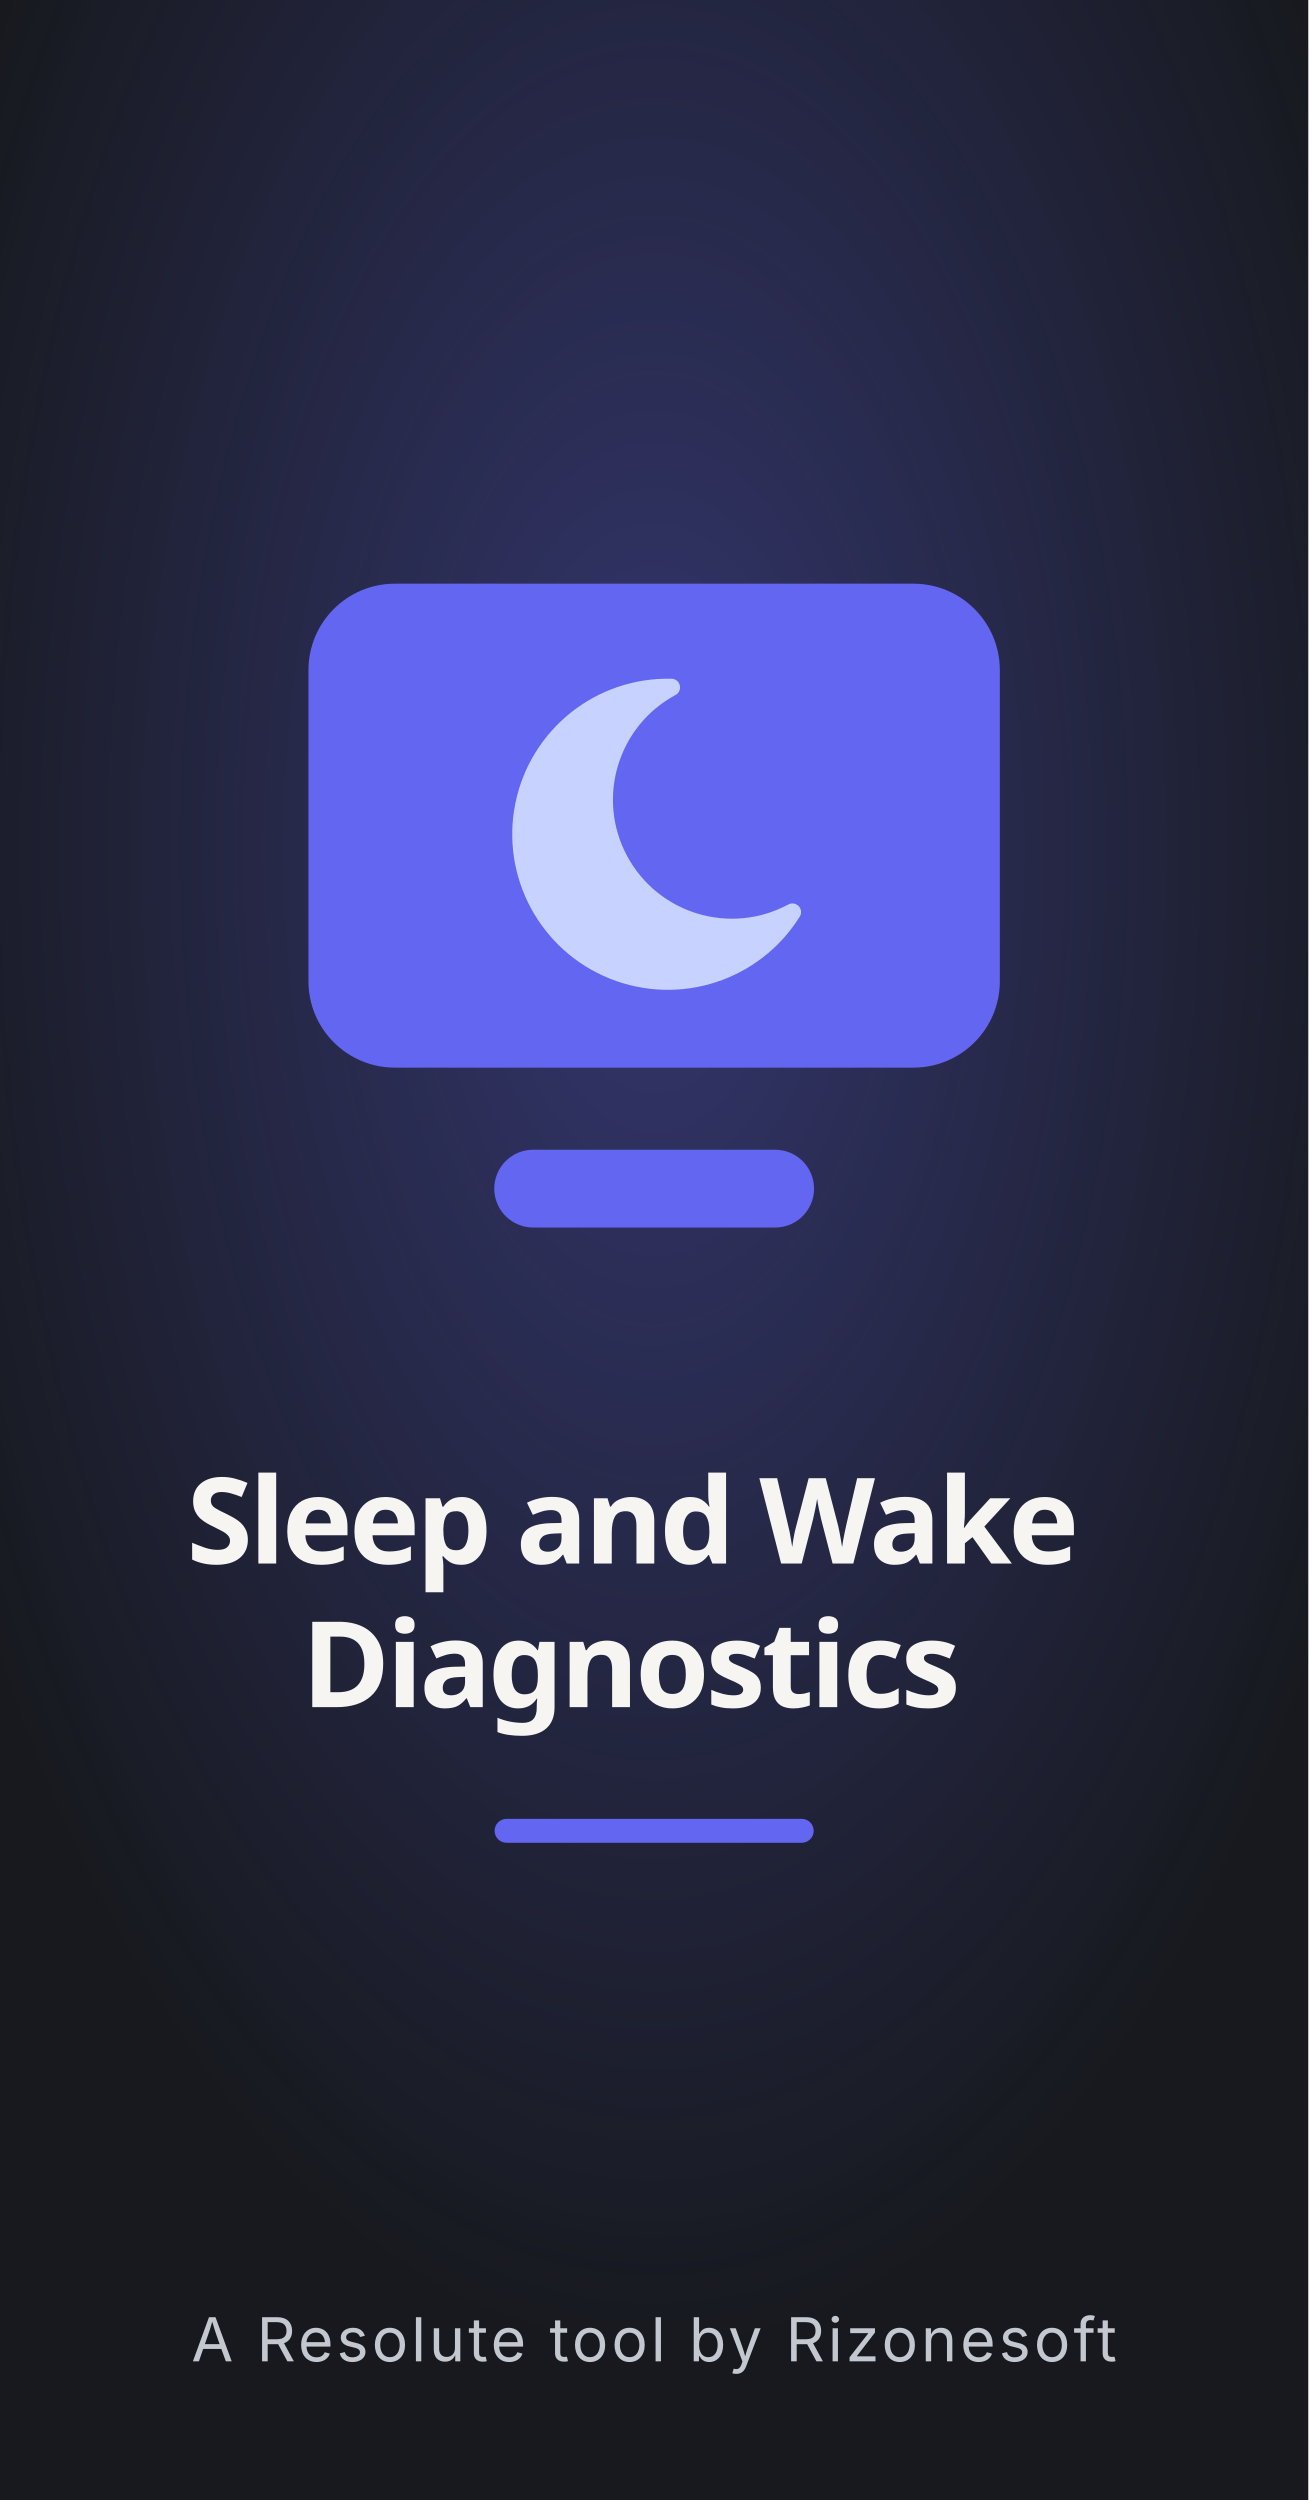
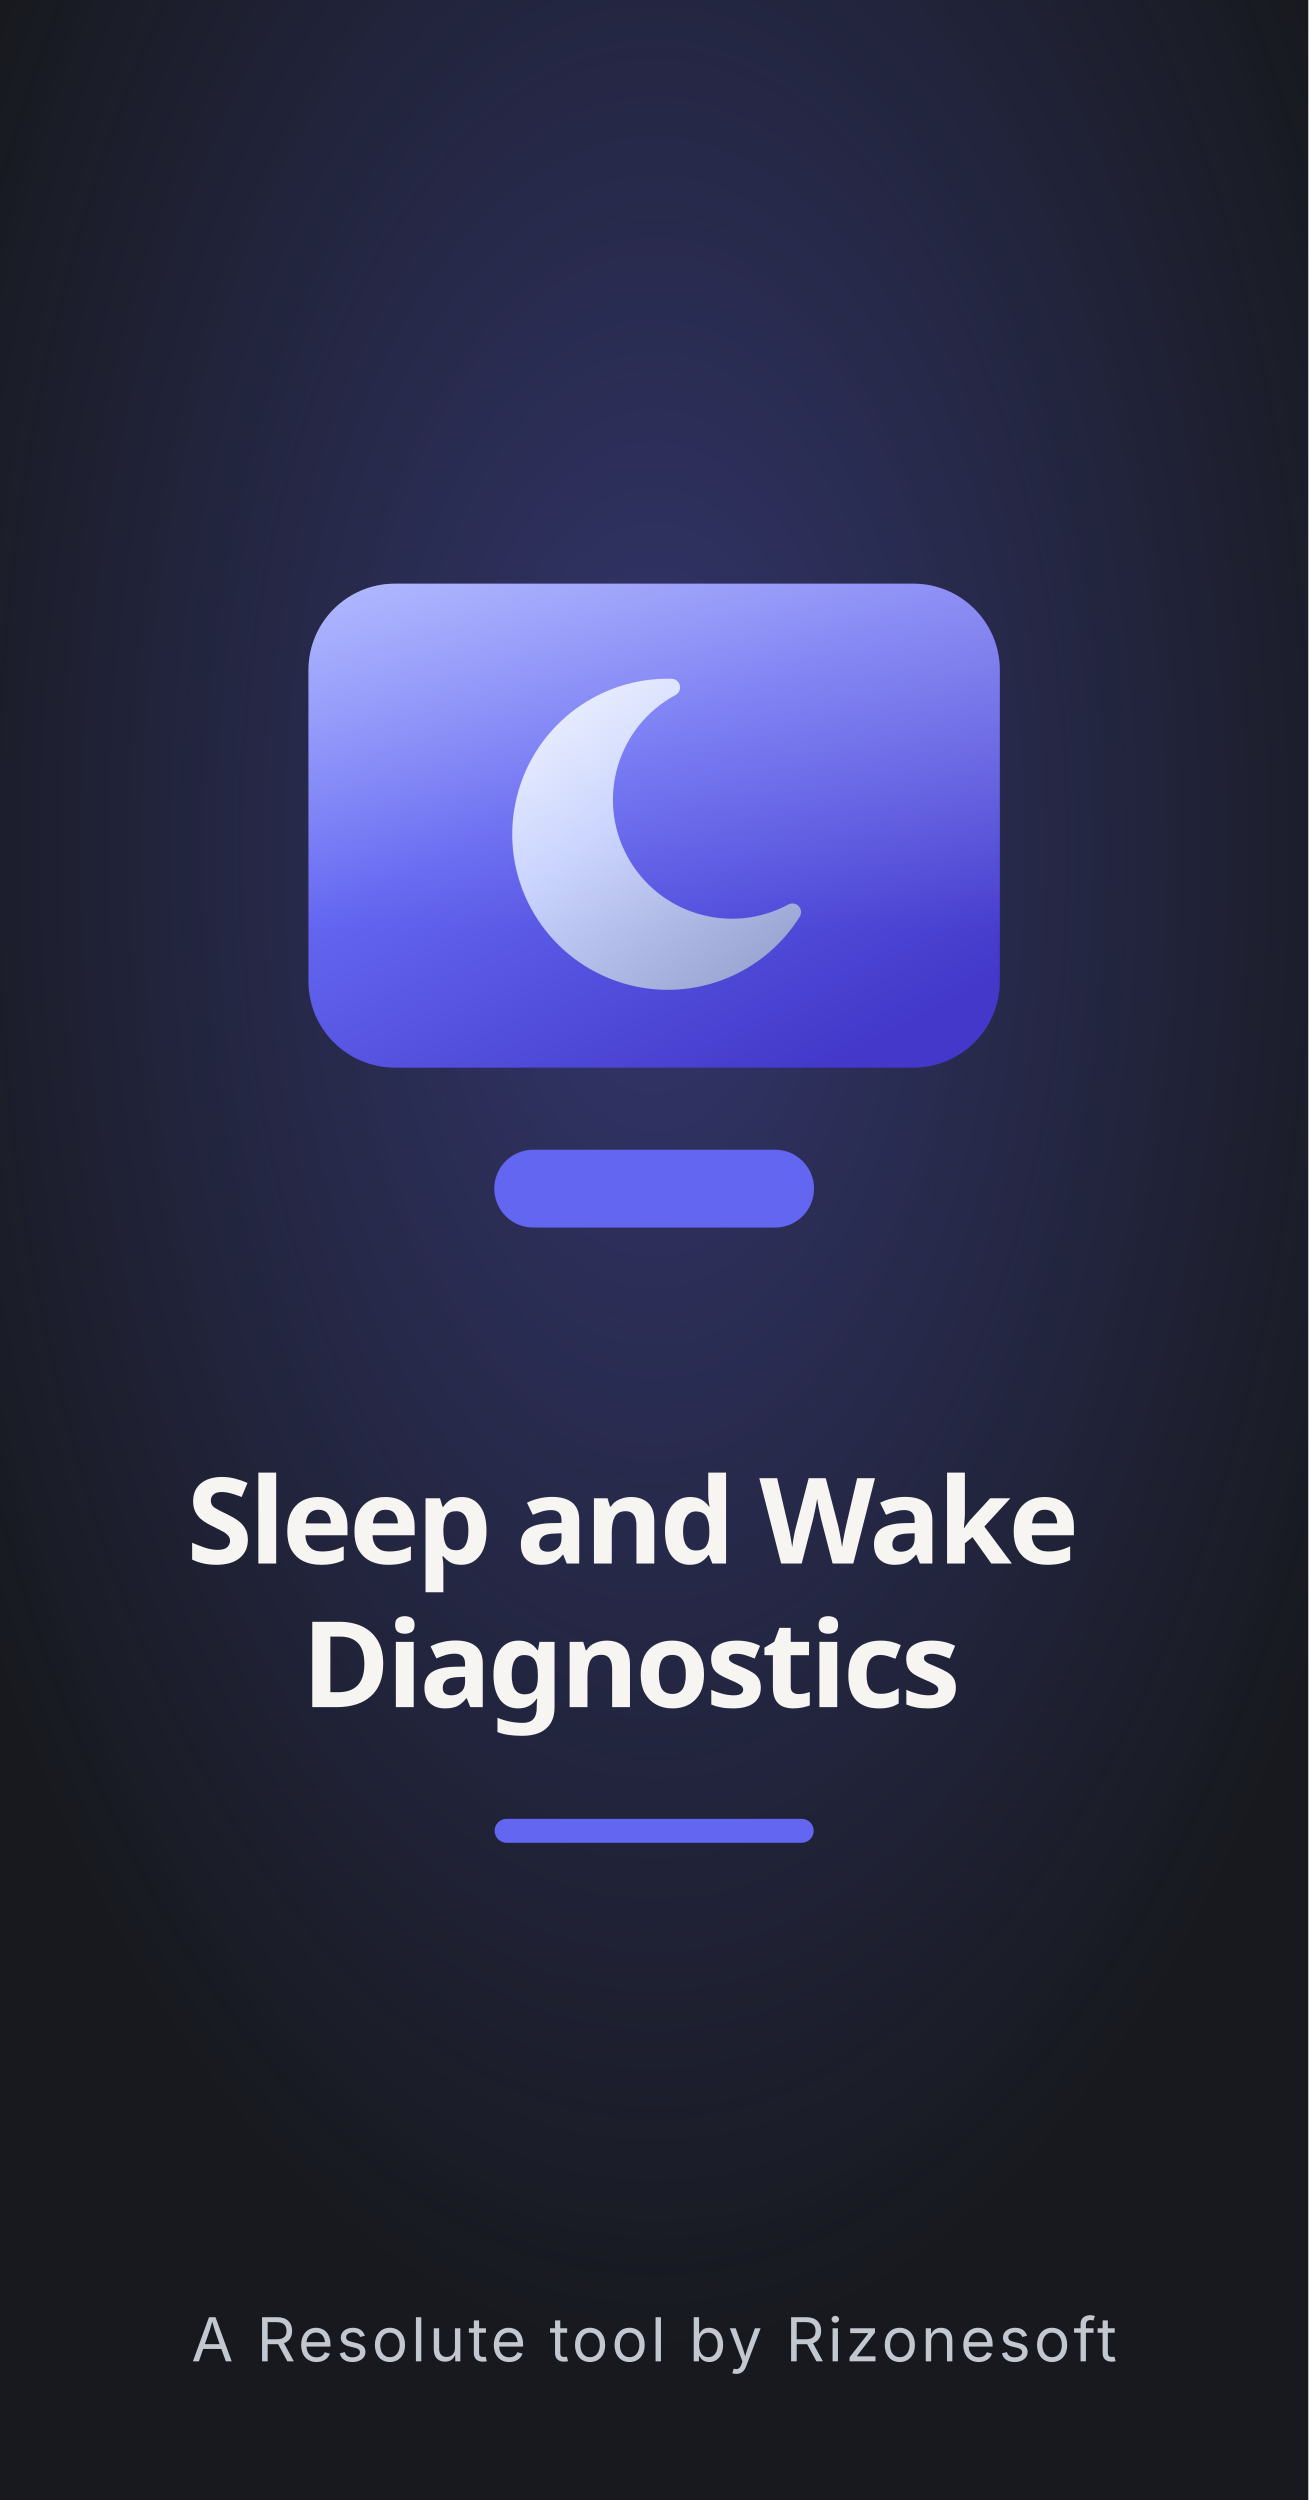
<svg xmlns="http://www.w3.org/2000/svg" viewBox="0 0 164 313.386" width="202" height="386" role="img" aria-label="Sleep and Wake Diagnostics setup">
  <defs>
    <radialGradient id="g" cx="0.5" cy="0.34" r="0.6">
      <stop offset="0" stop-color="#6366F1" stop-opacity="0.38" />
      <stop offset="1" stop-color="#6366F1" stop-opacity="0" />
    </radialGradient>
  </defs>
  <rect width="164" height="313.386" fill="#17191E" />
  <rect width="164" height="314" fill="url(#g)" />
  <g transform="translate(30 58) scale(1.083333)">
-     <rect x="8" y="14" width="80" height="56" rx="10" fill="#6366F1" />
-     <path d="M34 84 H62" fill="none" stroke="#6366F1" stroke-width="9" stroke-linecap="round" stroke-linejoin="round" />
-     <path d="M50 26 A17 17 0 1 0 64 52 A14 14 0 1 1 50 26 Z" fill="#C7D2FE" stroke="#C7D2FE" stroke-width="2" stroke-linejoin="round" fill-rule="evenodd" />
+     <defs>
+       <linearGradient id="rfl0" x1="0" y1="0" x2="0.75" y2="1">
+         <stop offset="0" stop-color="#94A0FF" />
+         <stop offset="0.45" stop-color="#6366F1" />
+         <stop offset="1" stop-color="#4338C9" />
+       </linearGradient>
+       <linearGradient id="rfl1" x1="0" y1="0" x2="0.75" y2="1">
+         <stop offset="0" stop-color="#EBEFFE" />
+         <stop offset="0.45" stop-color="#C7D2FE" />
+         <stop offset="1" stop-color="#9EA8D5" />
+       </linearGradient>
+       <linearGradient id="rfls" gradientUnits="userSpaceOnUse" x1="0" y1="8" x2="0" y2="54">
+         <stop offset="0" stop-color="#FFFFFF" stop-opacity="0.32" />
+         <stop offset="1" stop-color="#FFFFFF" stop-opacity="0" />
+       </linearGradient>
+       <mask id="rflm" mask-type="alpha" maskUnits="userSpaceOnUse" x="0" y="0" width="96" height="96">
+         <use href="#rflb" />
+       </mask>
+     </defs>
+     <g id="rflb">
+       <rect x="8" y="14" width="80" height="56" rx="10" fill="url(#rfl0) #6366F1" />
+       <path d="M34 84 H62" fill="none" stroke="url(#rfl0) #6366F1" stroke-width="9" stroke-linecap="round" stroke-linejoin="round" />
+       <path d="M50 26 A17 17 0 1 0 64 52 A14 14 0 1 1 50 26 Z" fill="url(#rfl1) #C7D2FE" stroke="url(#rfl1) #C7D2FE" stroke-width="2" stroke-linejoin="round" fill-rule="evenodd" />
+     </g>
+     <rect width="96" height="96" fill="url(#rfls)" mask="url(#rflm)" />
  </g>
  <text x="23.4" y="196.0" font-family="Sora" font-weight="700" font-size="15" letter-spacing="-0.45" fill="#F6F5F2">Sleep and Wake</text>
  <text x="37.8" y="214.0" font-family="Sora" font-weight="700" font-size="15" letter-spacing="-0.45" fill="#F6F5F2">Diagnostics</text>
  <rect x="62" y="228.0" width="40" height="3" rx="1.5" fill="#6366F1" />
  <text x="82" y="296" text-anchor="middle" font-family="Inter" font-size="7.6" fill="#C3C7CF" letter-spacing="0.4">A Resolute tool by Rizonesoft</text>
</svg>
